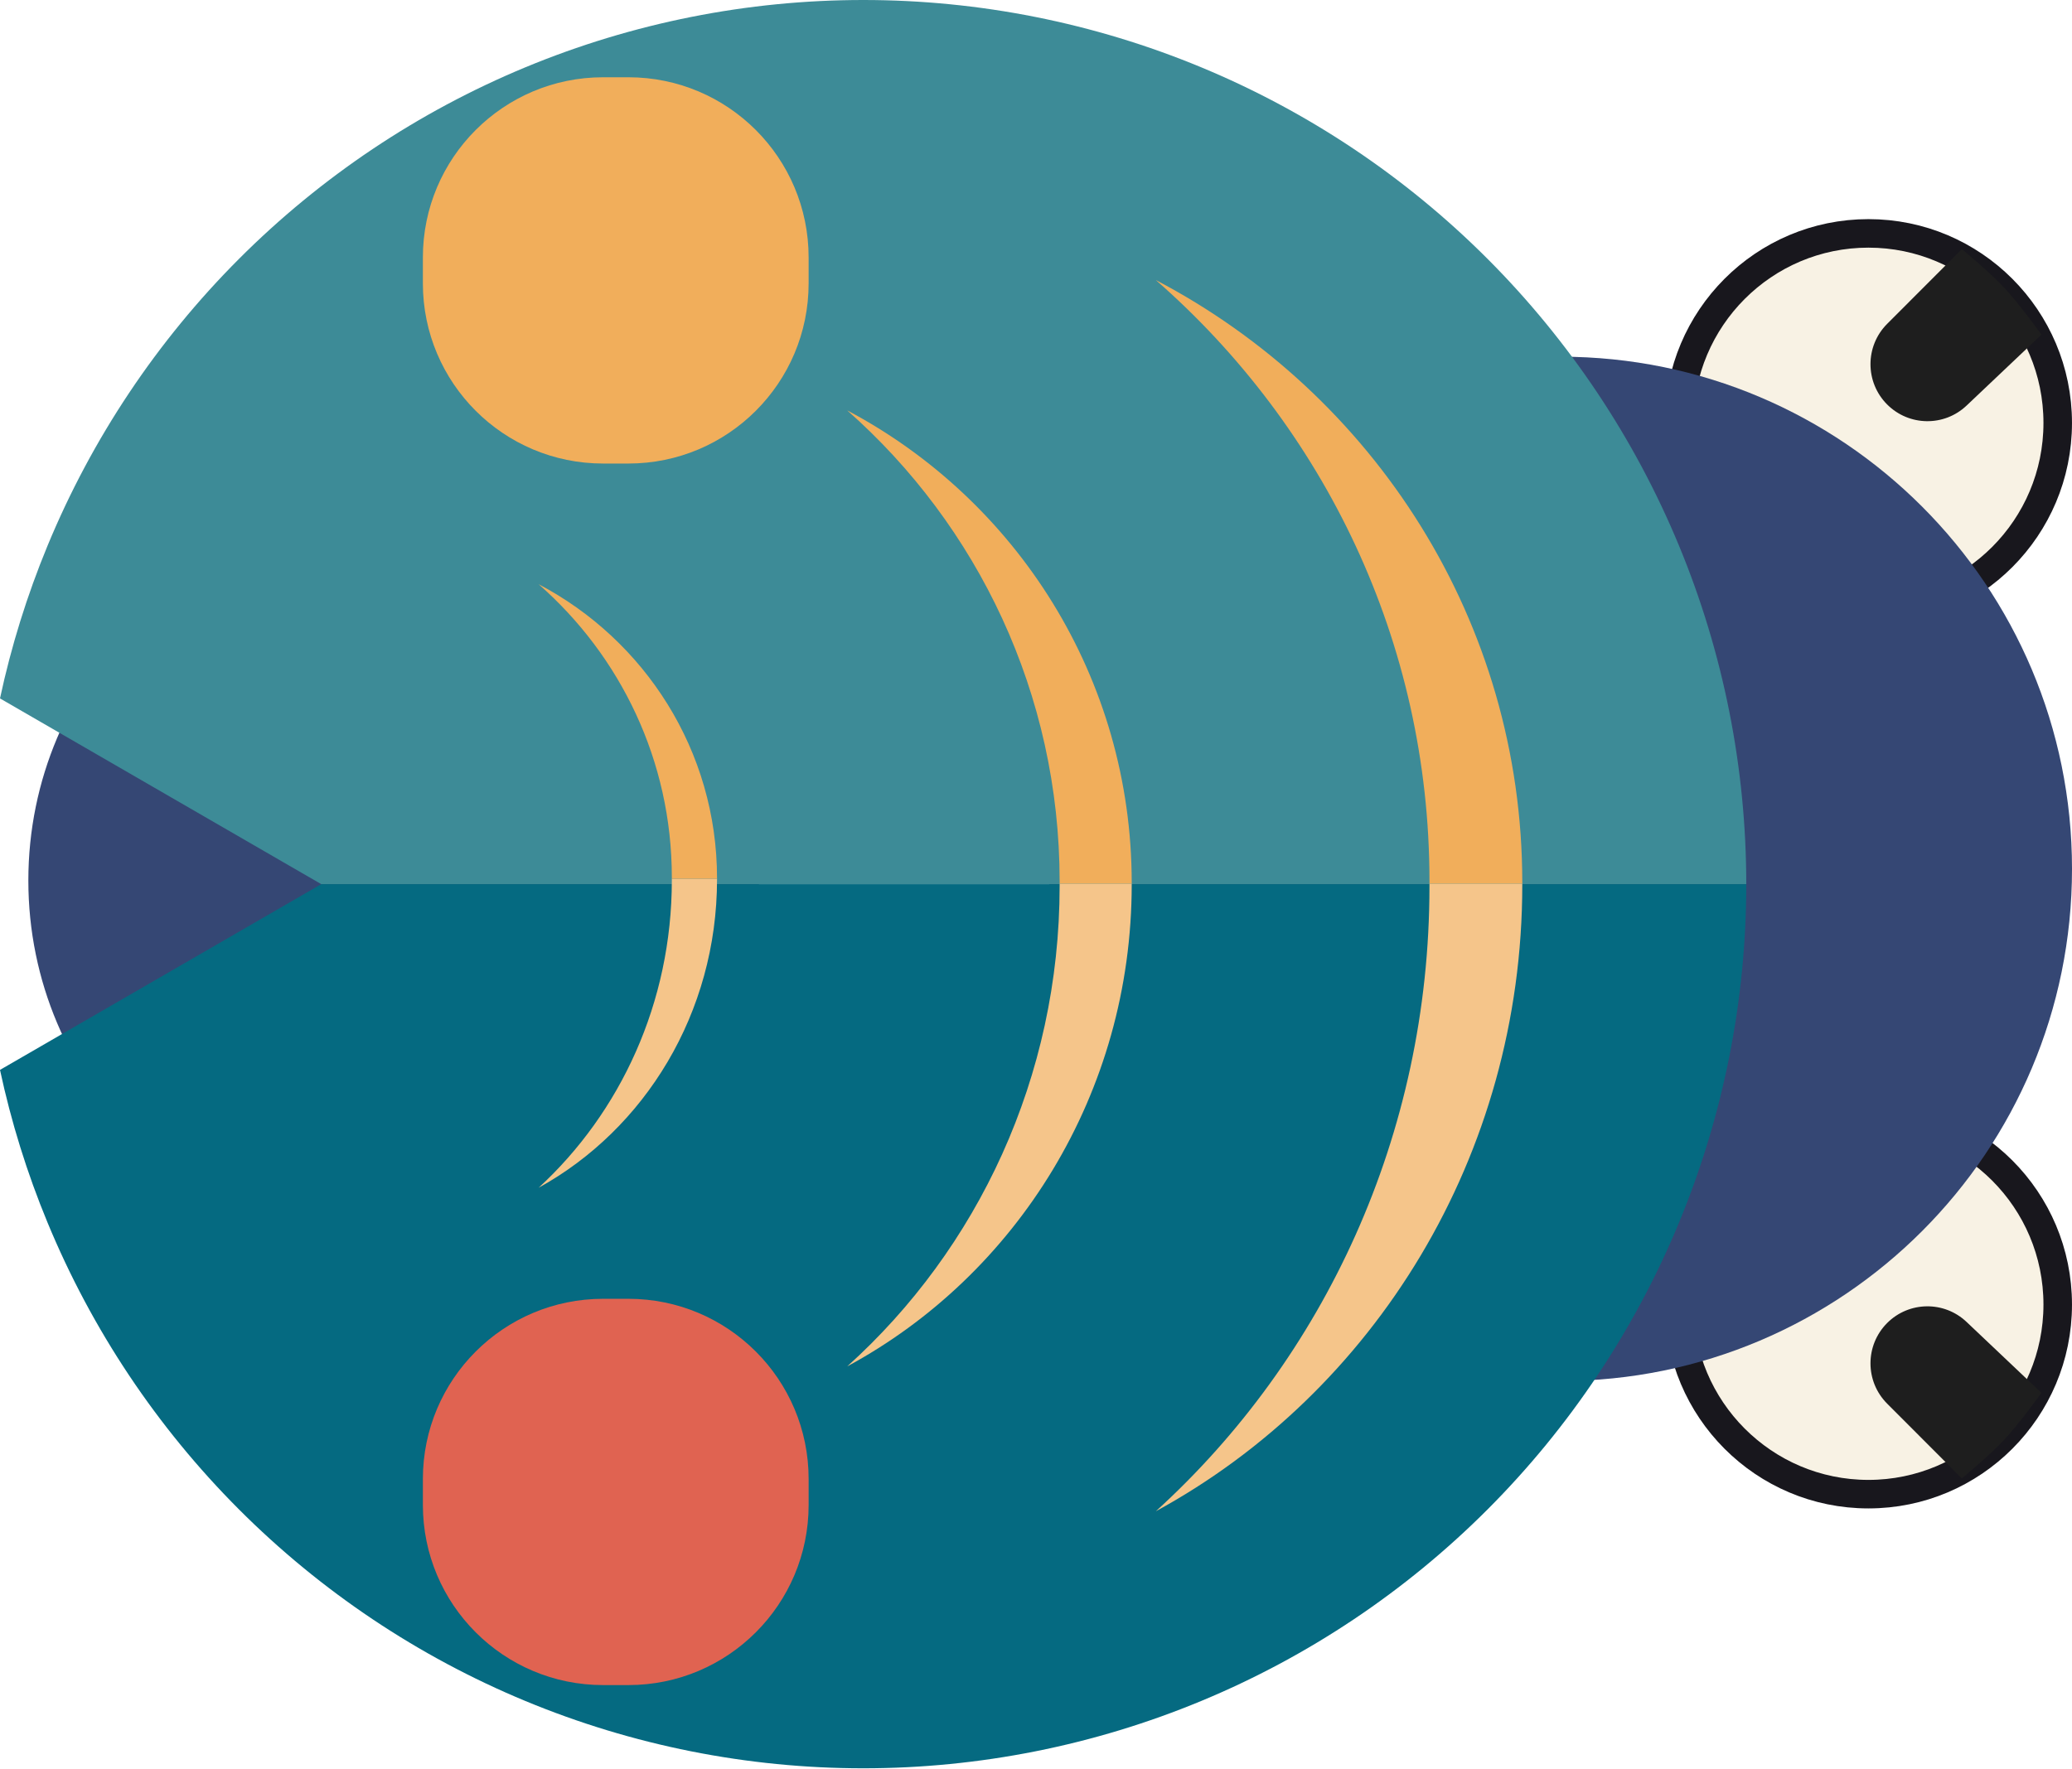
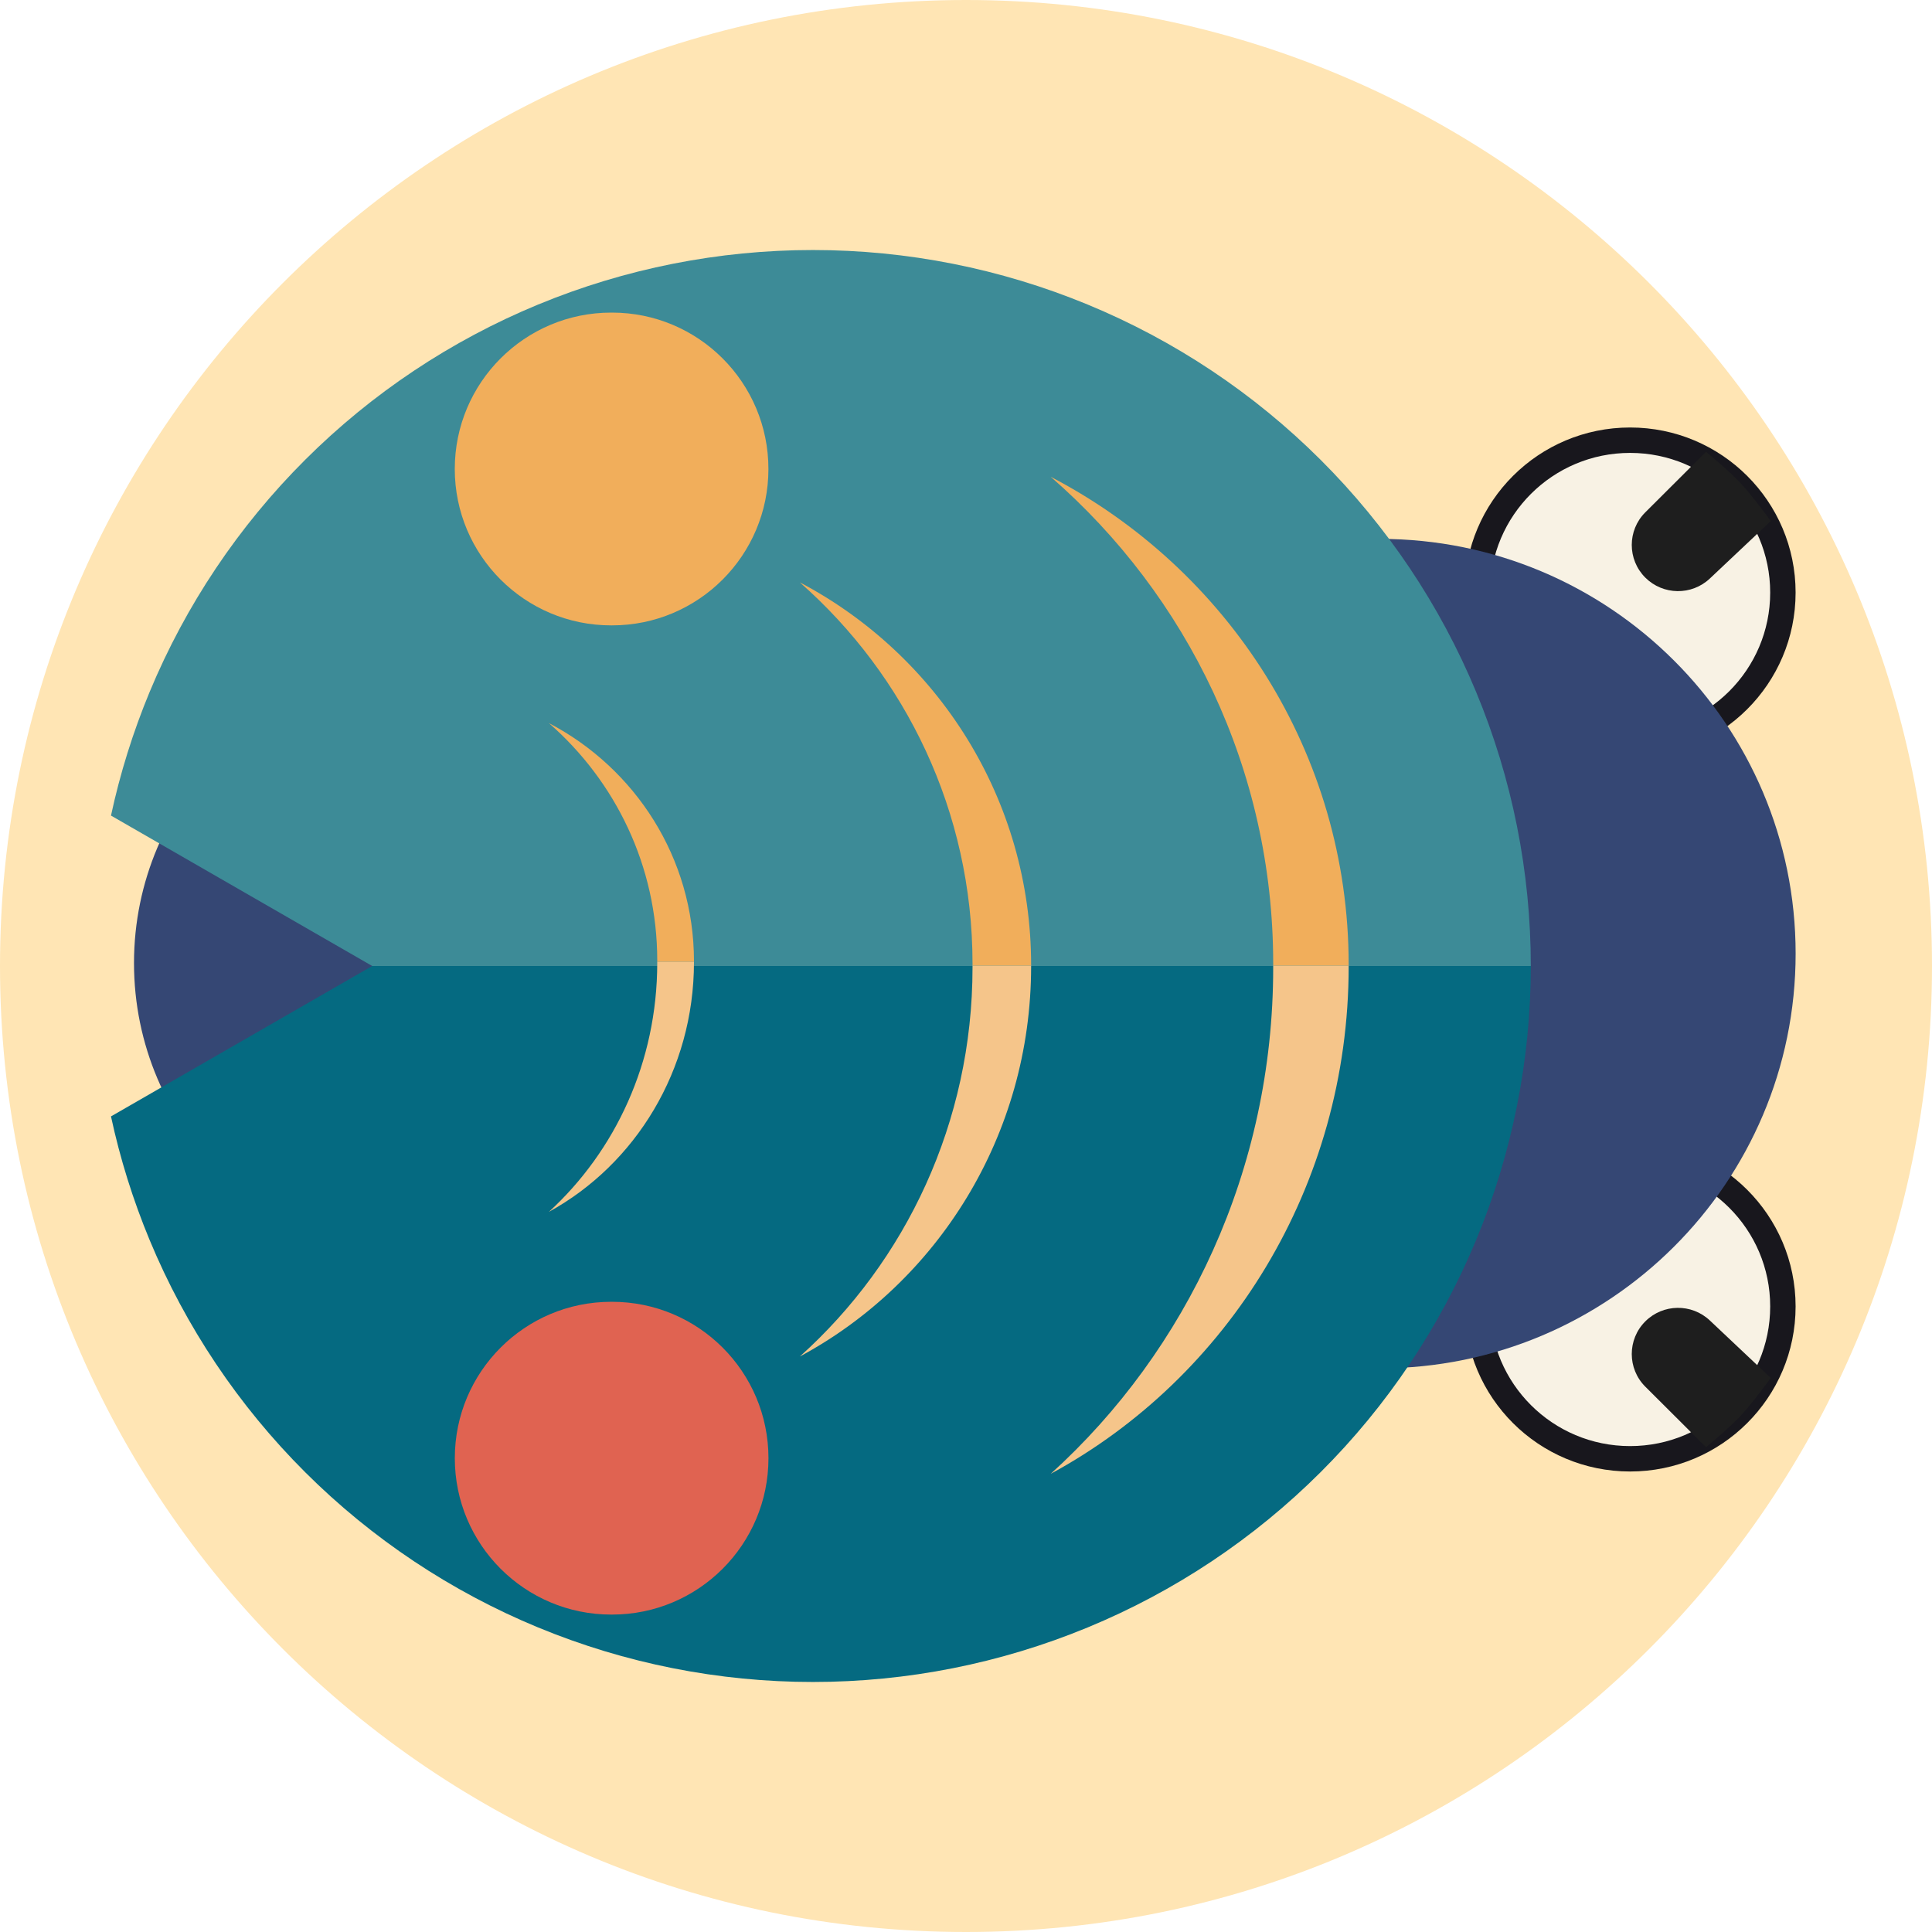
- <svg xmlns="http://www.w3.org/2000/svg" width="82" height="70" viewBox="0 0 82 70" fill="none">
-   <ellipse cx="15.579" cy="34.856" rx="14.48" ry="14.457" transform="rotate(90 15.5792 34.8556)" fill="#354774" />
-   <path d="M73.944 59.148C69.807 59.148 66.452 55.789 66.452 51.643C66.452 47.498 69.807 44.139 73.944 44.139C78.08 44.139 81.435 47.498 81.435 51.643C81.435 55.789 78.08 59.148 73.944 59.148Z" fill="#F8F2E4" stroke="#18171D" stroke-width="1.129" />
-   <path d="M74.685 52.373C75.548 51.509 76.941 51.49 77.827 52.33L80.79 55.137C80.79 55.137 79.945 56.325 79.309 57.004C78.705 57.647 77.64 58.525 77.64 58.525L74.685 55.565C73.805 54.684 73.805 53.255 74.685 52.373V52.373Z" fill="#1E1E1E" />
-   <path d="M73.944 9.239C69.807 9.239 66.452 12.598 66.452 16.743C66.452 20.889 69.807 24.248 73.944 24.248C78.08 24.248 81.435 20.889 81.435 16.743C81.435 12.598 78.08 9.239 73.944 9.239Z" fill="#F8F2E4" stroke="#18171D" stroke-width="1.129" />
-   <path d="M74.685 16.012C75.548 16.876 76.941 16.896 77.827 16.056L80.79 13.248C80.79 13.248 79.945 12.061 79.309 11.382C78.705 10.739 77.64 9.861 77.64 9.861L74.685 12.82C73.805 13.702 73.805 15.131 74.685 16.012V16.012Z" fill="#1E1E1E" />
-   <ellipse cx="61.758" cy="34.395" rx="20.274" ry="20.242" transform="rotate(90 61.7584 34.3949)" fill="#354774" />
-   <path fill-rule="evenodd" clip-rule="evenodd" d="M66.449 21.606C68.206 25.852 69.109 30.404 69.109 35L34.165 35L12.714 35L12.714 35L0 27.648C0.442 25.586 1.071 23.564 1.88 21.606C3.636 17.36 6.21 13.501 9.455 10.251C12.7 7.001 16.552 4.423 20.792 2.664C25.032 0.905 29.576 -1.72806e-06 34.165 -1.52747e-06C38.754 -1.32688e-06 43.298 0.905 47.538 2.664C51.777 4.423 55.63 7.001 58.874 10.251C62.119 13.501 64.693 17.36 66.449 21.606Z" fill="#3D8B97" />
-   <path fill-rule="evenodd" clip-rule="evenodd" d="M12.714 35L-0 42.353C0.442 44.414 1.07 46.437 1.88 48.394C3.636 52.641 6.21 56.499 9.455 59.749C12.7 62.999 16.552 65.577 20.792 67.336C25.031 69.095 29.575 70 34.164 70C38.753 70 43.297 69.095 47.537 67.336C51.777 65.577 55.629 62.999 58.874 59.749C62.119 56.499 64.693 52.641 66.449 48.394C68.205 44.148 69.109 39.596 69.109 35L34.164 35L12.714 35Z" fill="#056A81" />
-   <path d="M56.571 34.977C56.571 35.017 56.571 35.057 56.571 35.097C56.571 44.945 52.383 53.785 45.742 59.825C54.367 55.125 60.245 45.781 60.245 35.021C60.245 35.007 60.245 34.992 60.245 34.977L56.571 34.977Z" fill="#F5C58A" />
-   <path d="M41.935 34.977C41.935 35.008 41.935 35.039 41.935 35.069C41.935 42.645 38.684 49.445 33.529 54.09C40.224 50.475 44.788 43.288 44.788 35.011C44.788 35 44.788 34.989 44.788 34.977L41.935 34.977Z" fill="#F5C58A" />
-   <path d="M26.588 34.786C26.588 34.806 26.588 34.825 26.588 34.845C26.588 39.693 24.549 44.045 21.316 47.018C25.515 44.705 28.377 40.105 28.377 34.808C28.377 34.8 28.377 34.793 28.377 34.786L26.588 34.786Z" fill="#F5C58A" />
-   <path d="M56.571 34.977C56.571 34.939 56.571 34.901 56.571 34.862C56.571 25.393 52.383 16.893 45.742 11.086C54.367 15.605 60.245 24.589 60.245 34.935C60.245 34.949 60.245 34.963 60.245 34.977L56.571 34.977Z" fill="#F1AE5B" />
-   <path d="M41.935 34.977C41.935 34.947 41.935 34.917 41.935 34.887C41.935 27.463 38.684 20.799 33.529 16.246C40.224 19.789 44.788 26.833 44.788 34.944C44.788 34.955 44.788 34.966 44.788 34.977L41.935 34.977Z" fill="#F1AE5B" />
-   <path d="M26.588 34.786C26.588 34.767 26.588 34.748 26.588 34.73C26.588 30.109 24.549 25.961 21.316 23.127C25.515 25.332 28.377 29.717 28.377 34.765C28.377 34.772 28.377 34.779 28.377 34.786L26.588 34.786Z" fill="#F1AE5B" />
-   <rect x="32.002" y="51.415" width="15.291" height="15.266" rx="7.132" transform="rotate(90 32.002 51.4148)" fill="#E06351" />
-   <rect x="32.002" y="3.059" width="15.291" height="15.266" rx="7.132" transform="rotate(90 32.002 3.05859)" fill="#F1AE5B" />
+ <svg xmlns="http://www.w3.org/2000/svg" width="85" height="85" viewBox="0 0 85 85" fill="none">
+   <circle cx="42.5" cy="42.5" r="42.5" fill="#FFE5B4" />
+   <ellipse cx="18.964" cy="42.37" rx="13.032" ry="13.068" transform="rotate(90 18.9636 42.3699)" fill="#354774" />
+   <path d="M71.717 64.181C68.003 64.181 64.994 61.179 64.994 57.478C64.994 53.777 68.003 50.774 71.717 50.774C75.432 50.774 78.44 53.777 78.44 57.478C78.44 61.179 75.432 64.181 71.717 64.181Z" fill="#F8F2E4" stroke="#18171D" stroke-width="1.118" />
+   <path d="M72.387 58.135C73.167 57.357 74.426 57.34 75.227 58.096L77.906 60.623C77.906 60.623 77.142 61.691 76.567 62.302C76.021 62.881 75.058 63.671 75.058 63.671L72.387 61.008C71.592 60.215 71.592 58.928 72.387 58.135Z" fill="#1E1E1E" />
+   <path d="M71.717 19.367C68.003 19.367 64.994 22.37 64.994 26.07C64.994 29.771 68.003 32.774 71.717 32.774C75.432 32.774 78.44 29.771 78.44 26.07C78.44 22.37 75.432 19.367 71.717 19.367Z" fill="#F8F2E4" stroke="#18171D" stroke-width="1.118" />
+   <path d="M72.387 25.413C73.167 26.19 74.426 26.208 75.227 25.452L77.906 22.925C77.906 22.925 77.142 21.856 76.567 21.245C76.021 20.666 75.058 19.876 75.058 19.876L72.387 22.54C71.592 23.333 71.592 24.619 72.387 25.413Z" fill="#1E1E1E" />
+   <ellipse cx="60.704" cy="41.955" rx="18.246" ry="18.296" transform="rotate(90 60.7042 41.9551)" fill="#354774" />
+   <path fill-rule="evenodd" clip-rule="evenodd" d="M64.944 30.445C66.532 34.267 67.349 38.363 67.349 42.5L35.763 42.5L16.374 42.5L16.375 42.499L4.883 35.882C5.283 34.027 5.851 32.207 6.582 30.445C8.17 26.624 10.496 23.151 13.429 20.226C16.362 17.301 19.844 14.981 23.676 13.398C27.508 11.815 31.616 11 35.763 11C39.911 11 44.018 11.815 47.85 13.398C51.683 14.981 55.164 17.301 58.097 20.226C61.031 23.151 63.357 26.624 64.944 30.445Z" fill="#3D8B97" />
+   <path fill-rule="evenodd" clip-rule="evenodd" d="M16.375 42.5L4.883 49.117C5.282 50.972 5.851 52.793 6.582 54.554C8.17 58.376 10.496 61.849 13.429 64.774C16.362 67.699 19.844 70.019 23.676 71.602C27.508 73.185 31.616 74 35.763 74C39.911 74 44.018 73.185 47.85 71.602C51.683 70.019 55.164 67.699 58.097 64.774C61.031 61.849 63.357 58.376 64.944 54.554C66.532 50.733 67.349 46.637 67.349 42.5L35.763 42.5L16.375 42.5Z" fill="#056A81" />
+   <path d="M56.015 42.48C56.015 42.515 56.015 42.551 56.015 42.587C56.015 51.451 52.229 59.406 46.227 64.842C54.023 60.612 59.336 52.203 59.336 42.519C59.336 42.506 59.336 42.493 59.336 42.48L56.015 42.48Z" fill="#F5C58A" />
+   <path d="M42.787 42.48C42.787 42.507 42.787 42.535 42.787 42.562C42.787 49.38 39.848 55.5 35.189 59.681C41.241 56.428 45.365 49.959 45.365 42.51C45.365 42.5 45.365 42.49 45.365 42.48L42.787 42.48Z" fill="#F5C58A" />
+   <path d="M28.915 42.307C28.916 42.325 28.916 42.343 28.916 42.36C28.916 46.724 27.072 50.64 24.15 53.316C27.946 51.234 30.532 47.094 30.532 42.327C30.532 42.32 30.532 42.314 30.532 42.307L28.915 42.307Z" fill="#F5C58A" />
+   <path d="M56.015 42.48C56.015 42.445 56.015 42.41 56.015 42.376C56.015 33.853 52.229 26.204 46.227 20.977C54.023 25.044 59.336 33.13 59.336 42.441C59.336 42.454 59.336 42.467 59.336 42.48L56.015 42.48Z" fill="#F1AE5B" />
+   <path d="M42.787 42.48C42.787 42.452 42.787 42.425 42.787 42.398C42.787 35.717 39.848 29.719 35.189 25.622C41.241 28.81 45.365 35.15 45.365 42.45C45.365 42.46 45.365 42.469 45.365 42.48L42.787 42.48Z" fill="#F1AE5B" />
+   <path d="M28.915 42.307C28.916 42.29 28.916 42.273 28.916 42.257C28.916 38.098 27.072 34.365 24.15 31.814C27.946 33.799 30.532 37.745 30.532 42.289C30.532 42.295 30.532 42.301 30.532 42.307L28.915 42.307Z" fill="#F1AE5B" />
+   <rect x="33.809" y="57.273" width="13.761" height="13.799" rx="6.881" transform="rotate(90 33.8086 57.2733)" fill="#E06351" />
+   <rect x="33.808" y="13.753" width="13.761" height="13.799" rx="6.881" transform="rotate(90 33.8076 13.7527)" fill="#F1AE5B" />
</svg>
